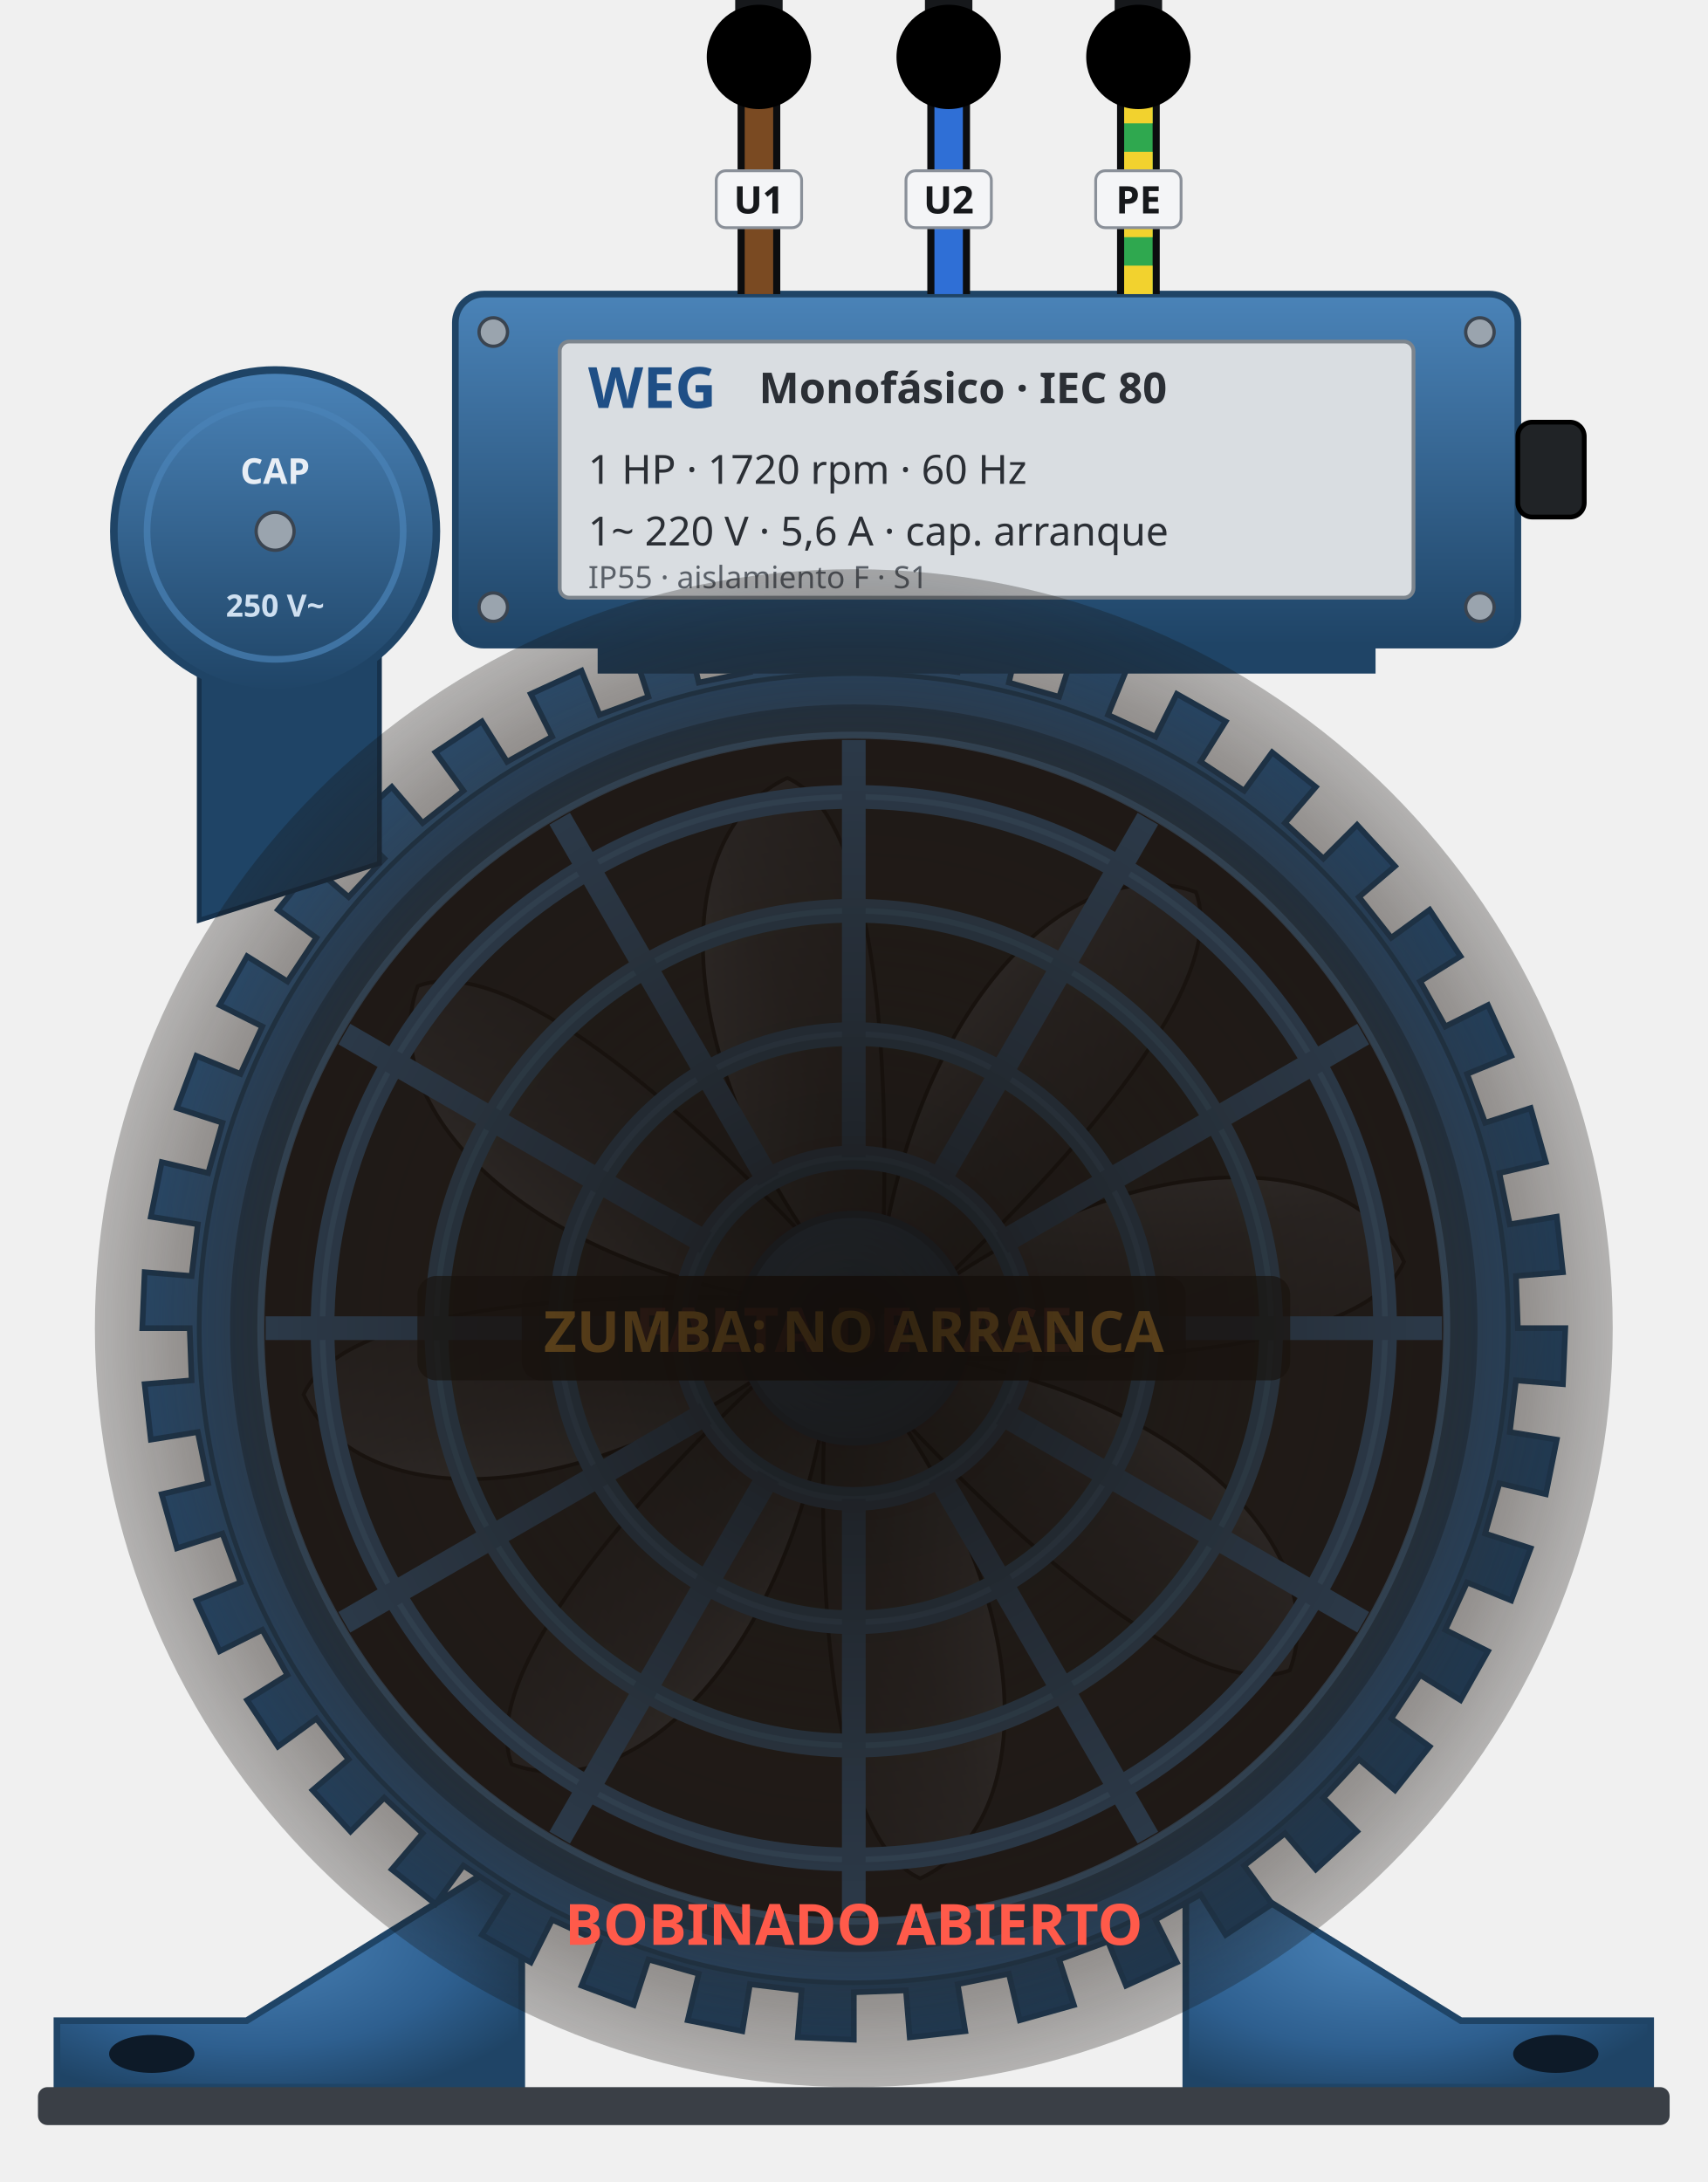
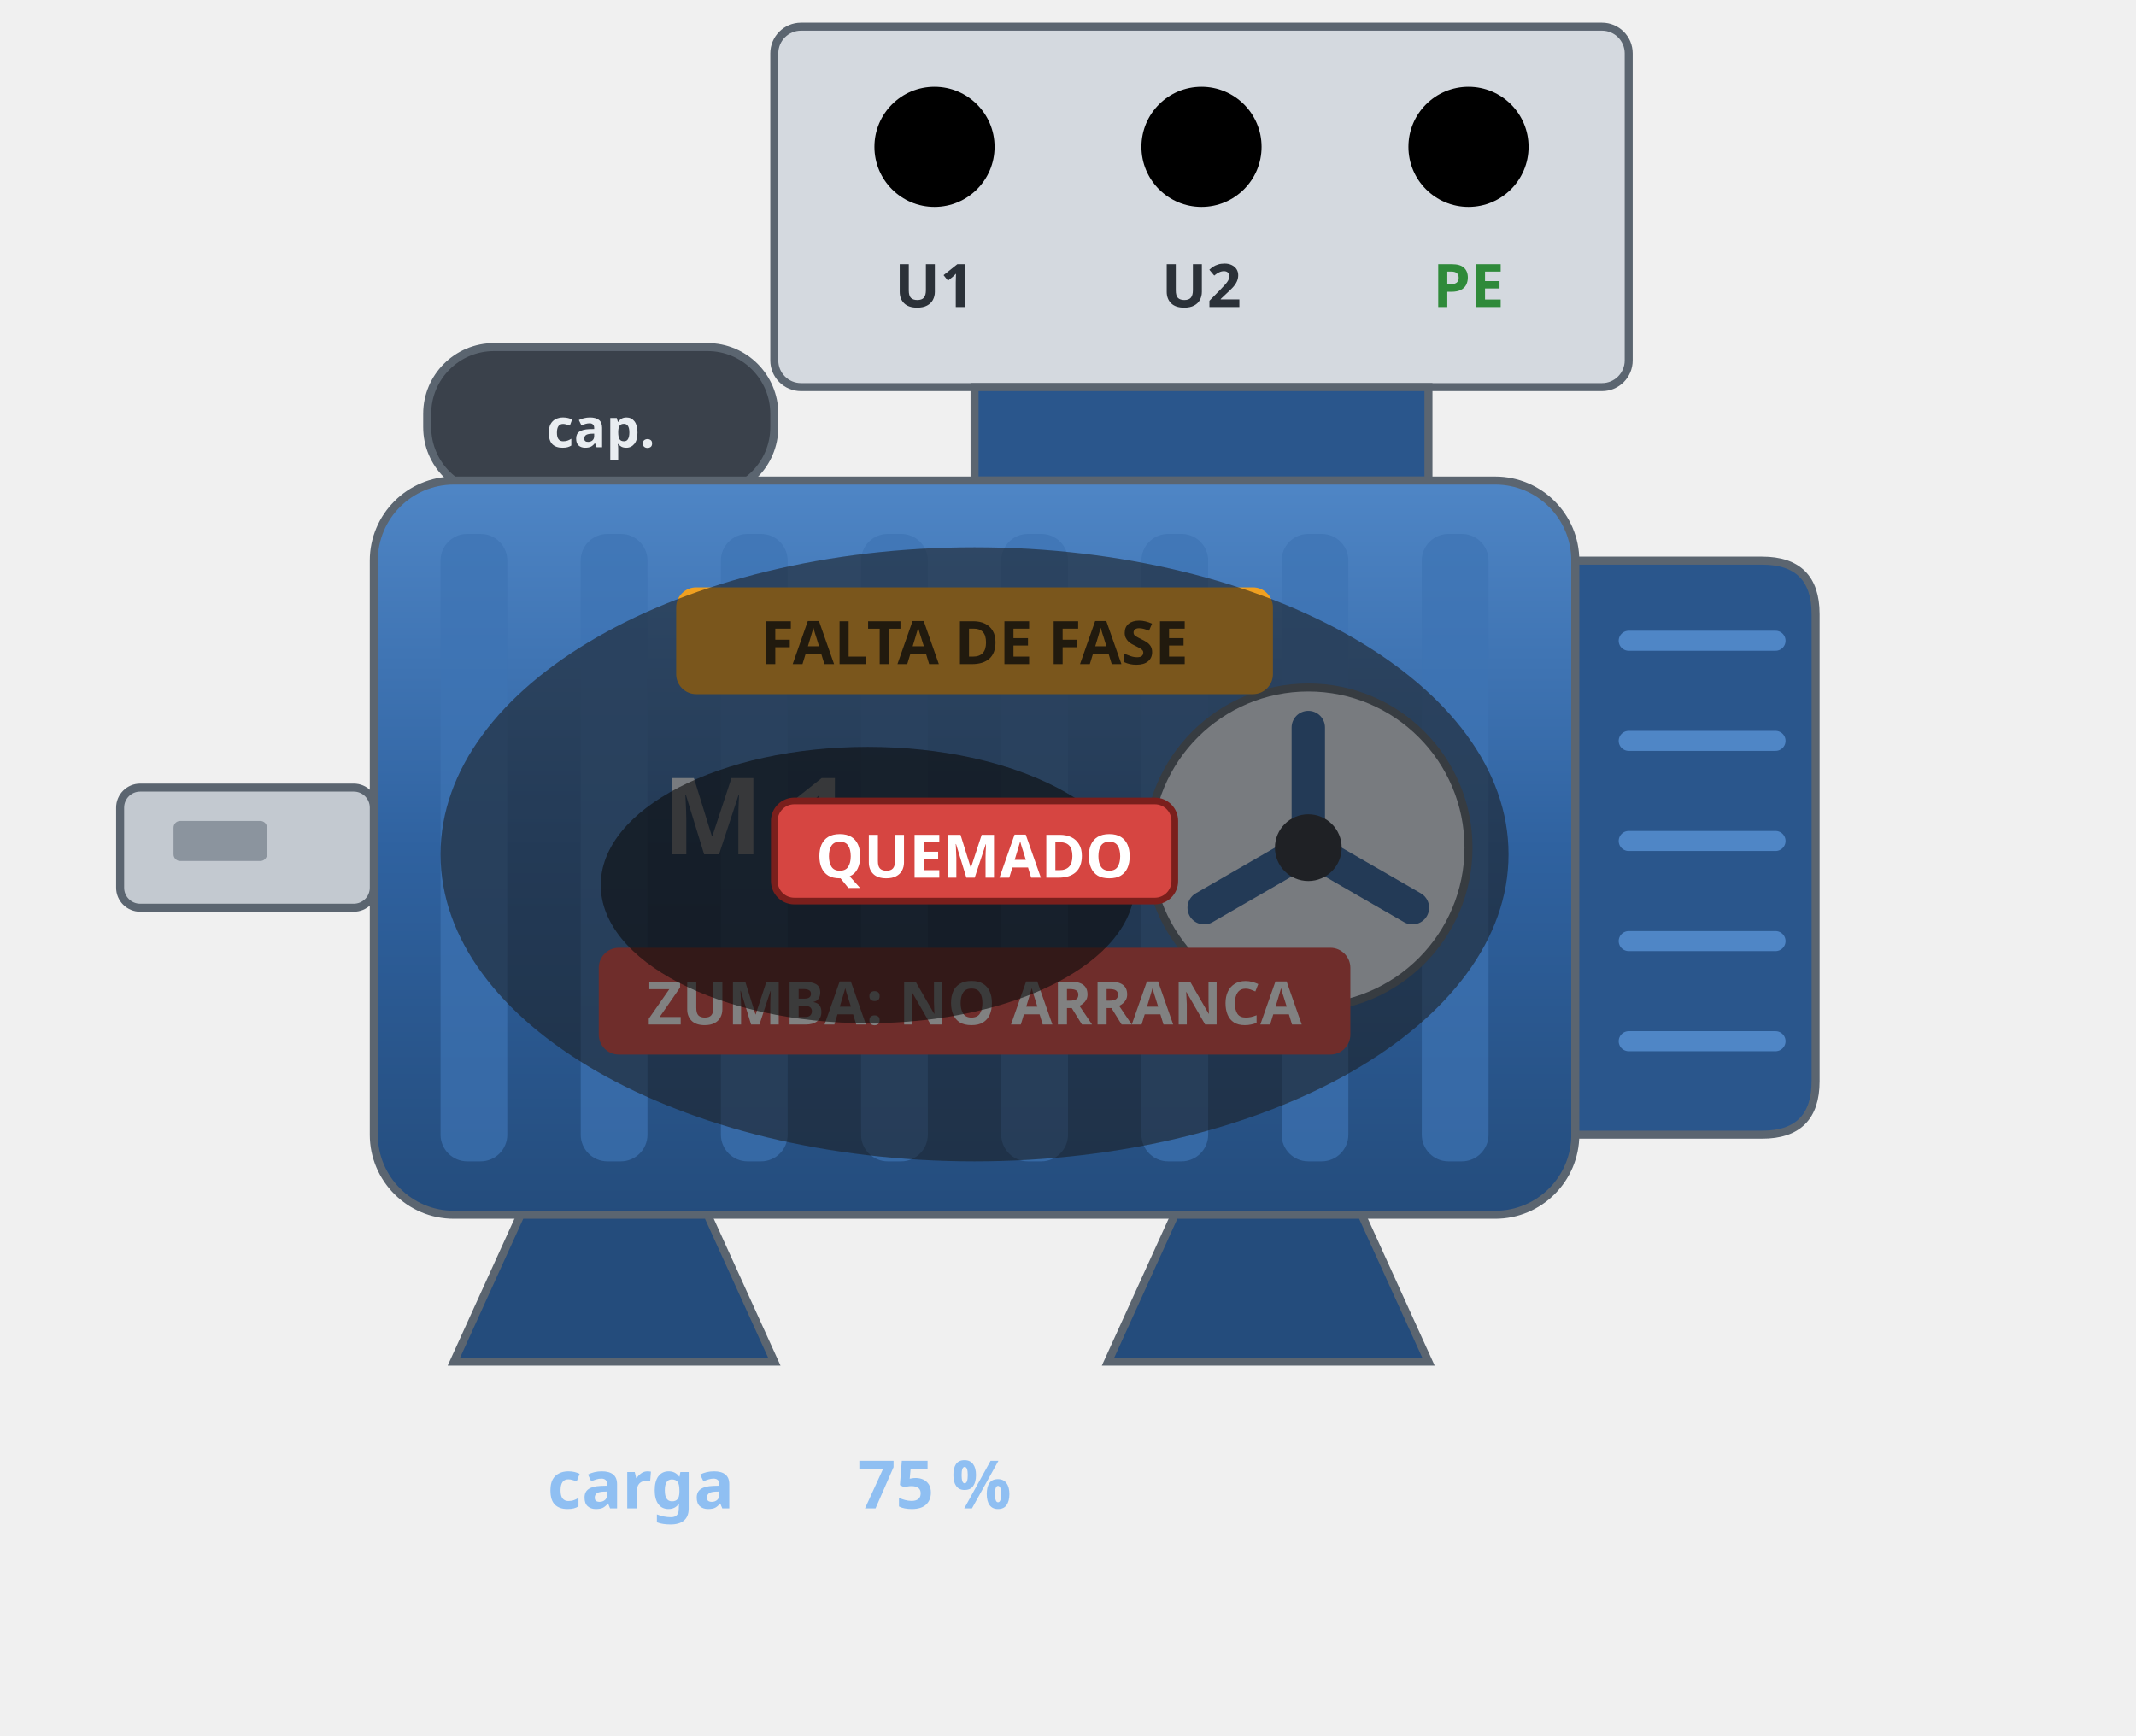
- <svg xmlns="http://www.w3.org/2000/svg" viewBox="0 0 360 460">
+ <svg xmlns="http://www.w3.org/2000/svg" viewBox="0 0 320 260" width="320" height="260" font-family="Segoe UI,Noto Sans,Arial,sans-serif">
  <defs>
-     <linearGradient id="motor-1ph-zmk" x1="0" y1="0" x2="1" y2="1">
-       <stop offset="0" stop-color="#6b6f72" />
-       <stop offset=".5" stop-color="#4a4d50" />
-       <stop offset="1" stop-color="#36383b" />
+     <linearGradient id="jwc-mot" x1="0" y1="0" x2="0" y2="1">
+       <stop offset="0" stop-color="#4f86c6" />
+       <stop offset=".5" stop-color="#2f62a0" />
+       <stop offset="1" stop-color="#244c7c" />
    </linearGradient>
-     <linearGradient id="motor-1ph-chr" x1="0" y1="0" x2="1" y2="1">
-       <stop offset="0" stop-color="#fdfdfd" />
-       <stop offset=".3" stop-color="#c9ced3" />
-       <stop offset=".55" stop-color="#7f8790" />
-       <stop offset=".75" stop-color="#eef0f2" />
-       <stop offset="1" stop-color="#8a9199" />
+     <linearGradient id="jwc-cyl" x1="0" y1="0" x2="0" y2="1">
+       <stop offset="0" stop-color="#f4f6f8" />
+       <stop offset=".5" stop-color="#dfe3e8" />
+       <stop offset="1" stop-color="#c3c9d0" />
    </linearGradient>
-     <linearGradient id="motor-1ph-brs" x1="0" y1="0" x2="1" y2="1">
-       <stop offset="0" stop-color="#e9cf95" />
-       <stop offset="1" stop-color="#9c7a3c" />
+     <linearGradient id="jwc-zone" x1="0" y1="0" x2="1" y2="0">
+       <stop offset="0" stop-color="#7cb342" stop-opacity=".55" />
+       <stop offset="1" stop-color="#7cb342" stop-opacity=".2" />
    </linearGradient>
-     <linearGradient id="motor-1ph-scr" x1="0" y1="0" x2="1" y2="1">
-       <stop offset="0" stop-color="#f4f6f8" />
-       <stop offset="1" stop-color="#a5acb4" />
-     </linearGradient>
-     <linearGradient id="motor-1ph-blk" x1="0" y1="0" x2="1" y2="0">
-       <stop offset="0" stop-color="#1c1e21" />
-       <stop offset=".35" stop-color="#3a3e44" />
-       <stop offset="1" stop-color="#202226" />
-     </linearGradient>
-     <radialGradient id="motor-1ph-off" cx=".45" cy=".4" r=".65">
-       <stop offset="0" stop-color="#000" stop-opacity=".35" />
-       <stop offset="1" stop-color="#000" stop-opacity=".62" />
-     </radialGradient>
-     <radialGradient id="motor-1ph-on" cx=".5" cy=".5" r=".5">
-       <stop offset="0" stop-color="#fff" stop-opacity=".95" />
-       <stop offset=".35" stop-color="#fff" stop-opacity=".45" />
-       <stop offset=".8" stop-color="#fff" stop-opacity="0" />
-       <stop offset="1" stop-color="#000" stop-opacity=".15" />
-     </radialGradient>
-     <radialGradient id="motor-1ph-burn" cx=".55" cy=".5" r=".6">
-       <stop offset="0" stop-color="#1a1410" stop-opacity=".9" />
-       <stop offset=".6" stop-color="#2b211a" stop-opacity=".75" />
-       <stop offset="1" stop-color="#000" stop-opacity=".8" />
-     </radialGradient>
-     <radialGradient id="motor-1ph-dome" cx=".4" cy=".35" r=".7">
-       <stop offset="0" stop-color="#fff" stop-opacity=".25" />
-       <stop offset=".6" stop-color="#fff" stop-opacity="0" />
-       <stop offset="1" stop-color="#000" stop-opacity=".35" />
-     </radialGradient>
-     <linearGradient id="motor-1ph-knob" x1="0" y1="0" x2="1" y2="1">
-       <stop offset="0" stop-color="#4a4f56" />
-       <stop offset=".5" stop-color="#25282c" />
-       <stop offset="1" stop-color="#121315" />
-     </linearGradient>
-     <radialGradient id="motor-1ph-body" cx=".42" cy=".38" r=".7">
-       <stop offset="0" stop-color="#4a83b8" />
-       <stop offset=".65" stop-color="#2e5f8f" />
-       <stop offset="1" stop-color="#1f4466" />
-     </radialGradient>
-     <linearGradient id="motor-1ph-box" x1="0" y1="0" x2="0" y2="1">
-       <stop offset="0" stop-color="#4a83b8" />
-       <stop offset="1" stop-color="#1f4466" />
-     </linearGradient>
-     <radialGradient id="motor-1ph-hole" cx=".5" cy=".5" r=".5">
-       <stop offset="0" stop-color="#2a2d31" />
-       <stop offset="1" stop-color="#0d0e10" />
-     </radialGradient>
-     <linearGradient id="motor-1ph-blade" x1="0" y1="0" x2="1" y2="1">
-       <stop offset="0" stop-color="#5a5f66" />
-       <stop offset=".5" stop-color="#2b2e33" />
-       <stop offset="1" stop-color="#16181b" />
-     </linearGradient>
-     <radialGradient id="motor-1ph-soot" cx=".5" cy=".5" r=".6">
-       <stop offset="0" stop-color="#140f0b" stop-opacity=".9" />
-       <stop offset=".65" stop-color="#2a2019" stop-opacity=".6" />
-       <stop offset="1" stop-color="#000" stop-opacity="0" />
-     </radialGradient>
-     <clipPath id="motor-1ph-fanclip">
-       <circle cx="180" cy="280" r="122" />
-     </clipPath>
+     <pattern id="jwc-hys" width="5" height="5" patternUnits="userSpaceOnUse" patternTransform="rotate(45)">
+       <rect width="5" height="5" fill="#f0a020" fill-opacity=".18" />
+       <line x1="0" y1="0" x2="0" y2="5" stroke="#f0a020" stroke-width="1.4" />
+     </pattern>
  </defs>
-   <path d="M110 390 L52 426 H12 V440 H110 Z" fill="url(#motor-1ph-body)" stroke="#1f4466" stroke-width="1.4" />
-   <ellipse cx="32" cy="433" rx="9" ry="4" fill="#0d1a28" />
-   <path d="M250 390 L308 426 H348 V440 H250 Z" fill="url(#motor-1ph-body)" stroke="#1f4466" stroke-width="1.4" />
-   <ellipse cx="328" cy="433" rx="9" ry="4" fill="#0d1a28" />
-   <rect x="8" y="440" width="344" height="8" rx="2" fill="#3a3f46" />
-   <polygon points="330.0,280.0 329.5,291.8 319.6,291.0 318.3,301.9 328.2,303.5 325.9,315.0 316.1,312.7 313.1,323.3 322.7,326.4 318.6,337.4 309.3,333.6 304.7,343.6 313.7,348.1 307.9,358.4 299.4,353.1 293.3,362.3 301.4,368.2 294.1,377.4 286.5,370.9 279.0,379.0 286.1,386.1 277.4,394.1 270.9,386.5 262.3,393.3 268.2,401.4 258.4,407.9 253.1,399.4 243.6,404.7 248.1,413.7 237.4,418.6 233.6,409.3 223.3,413.1 226.4,422.7 215.0,425.9 212.7,416.1 201.9,418.3 203.5,428.2 191.8,429.5 191.0,419.6 180.0,420.0 180.0,430.0 168.2,429.5 169.0,419.6 158.1,418.3 156.5,428.2 145.0,425.9 147.3,416.1 136.7,413.1 133.6,422.7 122.6,418.6 126.4,409.3 116.4,404.7 111.9,413.7 101.6,407.9 106.9,399.4 97.7,393.3 91.8,401.4 82.6,394.1 89.1,386.5 81.0,379.0 73.9,386.1 65.9,377.4 73.5,370.9 66.7,362.3 58.6,368.2 52.1,358.4 60.6,353.1 55.3,343.6 46.3,348.1 41.4,337.4 50.7,333.6 46.9,323.3 37.3,326.4 34.1,315.0 43.9,312.7 41.7,301.9 31.8,303.5 30.5,291.8 40.4,291.0 40.0,280.0 30.0,280.0 30.5,268.2 40.4,269.0 41.7,258.1 31.8,256.5 34.1,245.0 43.9,247.3 46.9,236.7 37.3,233.6 41.4,222.6 50.7,226.4 55.3,216.4 46.3,211.9 52.1,201.6 60.6,206.9 66.7,197.7 58.6,191.8 65.9,182.6 73.5,189.1 81.0,181.0 73.9,173.9 82.6,165.9 89.1,173.5 97.7,166.7 91.8,158.6 101.6,152.1 106.9,160.6 116.4,155.3 111.9,146.3 122.6,141.4 126.4,150.7 136.7,146.9 133.6,137.3 145.0,134.1 147.3,143.9 158.1,141.7 156.5,131.8 168.2,130.5 169.0,140.4 180.0,140.0 180.0,130.0 191.8,130.5 191.0,140.4 201.9,141.7 203.5,131.8 215.0,134.1 212.7,143.9 223.3,146.9 226.4,137.3 237.4,141.4 233.6,150.7 243.6,155.3 248.1,146.3 258.4,152.1 253.1,160.6 262.3,166.7 268.2,158.6 277.4,165.9 270.9,173.5 279.0,181.0 286.1,173.9 294.1,182.6 286.5,189.1 293.3,197.7 301.4,191.8 307.9,201.6 299.4,206.9 304.7,216.4 313.7,211.9 318.6,222.6 309.3,226.4 313.1,236.7 322.7,233.6 325.9,245.0 316.1,247.3 318.3,258.1 328.2,256.5 329.5,268.2 319.6,269.0 320.0,280.0" fill="url(#motor-1ph-body)" stroke="#1f4466" stroke-width="1.2" />
-   <circle cx="180" cy="280" r="138" fill="#2e5f8f" stroke="#1f4466" stroke-width="1" />
-   <circle cx="180" cy="280" r="128" fill="url(#motor-1ph-hole)" />
-   <g clip-path="url(#motor-1ph-fanclip)">
-     <g data-spin="out.speed:180:280:3">
-       <path transform="rotate(0.0 180 280)" d="M194 274 C240 240 285 242 296 266 C288 284 240 288 194 286 Z" fill="url(#motor-1ph-blade)" stroke="#000" stroke-width=".8" />
-       <path transform="rotate(45.0 180 280)" d="M194 274 C240 240 285 242 296 266 C288 284 240 288 194 286 Z" fill="url(#motor-1ph-blade)" stroke="#000" stroke-width=".8" />
-       <path transform="rotate(90.0 180 280)" d="M194 274 C240 240 285 242 296 266 C288 284 240 288 194 286 Z" fill="url(#motor-1ph-blade)" stroke="#000" stroke-width=".8" />
-       <path transform="rotate(135.0 180 280)" d="M194 274 C240 240 285 242 296 266 C288 284 240 288 194 286 Z" fill="url(#motor-1ph-blade)" stroke="#000" stroke-width=".8" />
-       <path transform="rotate(180.0 180 280)" d="M194 274 C240 240 285 242 296 266 C288 284 240 288 194 286 Z" fill="url(#motor-1ph-blade)" stroke="#000" stroke-width=".8" />
-       <path transform="rotate(225.0 180 280)" d="M194 274 C240 240 285 242 296 266 C288 284 240 288 194 286 Z" fill="url(#motor-1ph-blade)" stroke="#000" stroke-width=".8" />
-       <path transform="rotate(270.0 180 280)" d="M194 274 C240 240 285 242 296 266 C288 284 240 288 194 286 Z" fill="url(#motor-1ph-blade)" stroke="#000" stroke-width=".8" />
-       <path transform="rotate(315.0 180 280)" d="M194 274 C240 240 285 242 296 266 C288 284 240 288 194 286 Z" fill="url(#motor-1ph-blade)" stroke="#000" stroke-width=".8" />
-       <circle cx="180" cy="280" r="20" fill="#3a3f46" stroke="#000" stroke-width="1" />
-       <circle cx="189" cy="276" r="3" fill="#8f969d" />
-     </g>
+   <rect x="116" y="4" width="128" height="54" rx="4" fill="#d4d9df" stroke="#5b6570" stroke-width="1.2" />
+   <circle cx="140" cy="22" r="8" fill="#f4f6f8" stroke="#5b6570" stroke-width="1.2" />
+   <circle cx="140" cy="22" r="5.8" fill="none" stroke="#c9cfd6" stroke-width="1" />
+   <path d="M136.0 22h8 M140 18.0v8" fill="none" stroke="#39414b" stroke-width="1.8" stroke-linecap="round" />
+   <circle class="jw-term" data-term="U1" cx="140" cy="22" r="9" />
+   <text x="140" y="46" font-size="9" font-weight="700" fill="#2b3138" text-anchor="middle">U1</text>
+   <circle cx="180" cy="22" r="8" fill="#f4f6f8" stroke="#5b6570" stroke-width="1.2" />
+   <circle cx="180" cy="22" r="5.8" fill="none" stroke="#c9cfd6" stroke-width="1" />
+   <path d="M176.0 22h8 M180 18.0v8" fill="none" stroke="#39414b" stroke-width="1.8" stroke-linecap="round" />
+   <circle class="jw-term" data-term="U2" cx="180" cy="22" r="9" />
+   <text x="180" y="46" font-size="9" font-weight="700" fill="#2b3138" text-anchor="middle">U2</text>
+   <circle cx="220" cy="22" r="8" fill="#f4f6f8" stroke="#5b6570" stroke-width="1.2" />
+   <circle cx="220" cy="22" r="5.8" fill="none" stroke="#c9cfd6" stroke-width="1" />
+   <path d="M216.0 22h8 M220 18.0v8" fill="none" stroke="#39414b" stroke-width="1.8" stroke-linecap="round" />
+   <circle class="jw-term" data-term="PE" cx="220" cy="22" r="9" />
+   <text x="220" y="46" font-size="9" font-weight="700" fill="#2f8a3a" text-anchor="middle">PE</text>
+   <rect x="146.0" y="58" width="68" height="14" fill="#2a568c" stroke="#5b6570" stroke-width="1.2" />
+   <rect x="64" y="52" width="52" height="22" rx="10" fill="#3a414b" stroke="#5b6570" stroke-width="1.2" />
+   <text x="90" y="67" font-size="8" font-weight="700" fill="#e9edf1" text-anchor="middle">cap.</text>
+   <rect x="56" y="72" width="180" height="110" rx="12" fill="url(#jwc-mot)" stroke="#5b6570" stroke-width="1.2" />
+   <rect x="66" y="80" width="10" height="94" rx="4" fill="#3d73b3" stroke="none" stroke-width="0" opacity=".7" />
+   <rect x="87" y="80" width="10" height="94" rx="4" fill="#3d73b3" stroke="none" stroke-width="0" opacity=".7" />
+   <rect x="108" y="80" width="10" height="94" rx="4" fill="#3d73b3" stroke="none" stroke-width="0" opacity=".7" />
+   <rect x="129" y="80" width="10" height="94" rx="4" fill="#3d73b3" stroke="none" stroke-width="0" opacity=".7" />
+   <rect x="150" y="80" width="10" height="94" rx="4" fill="#3d73b3" stroke="none" stroke-width="0" opacity=".7" />
+   <rect x="171" y="80" width="10" height="94" rx="4" fill="#3d73b3" stroke="none" stroke-width="0" opacity=".7" />
+   <rect x="192" y="80" width="10" height="94" rx="4" fill="#3d73b3" stroke="none" stroke-width="0" opacity=".7" />
+   <rect x="213" y="80" width="10" height="94" rx="4" fill="#3d73b3" stroke="none" stroke-width="0" opacity=".7" />
+   <path d="M236 84 h28 q8 0 8 8 v70 q0 8 -8 8 h-28z" fill="#2a568c" stroke="#5b6570" stroke-width="1.2" />
+   <path d="M244 96 h22" fill="none" stroke="#4f86c6" stroke-width="3" stroke-linecap="round" />
+   <path d="M244 111 h22" fill="none" stroke="#4f86c6" stroke-width="3" stroke-linecap="round" />
+   <path d="M244 126 h22" fill="none" stroke="#4f86c6" stroke-width="3" stroke-linecap="round" />
+   <path d="M244 141 h22" fill="none" stroke="#4f86c6" stroke-width="3" stroke-linecap="round" />
+   <path d="M244 156 h22" fill="none" stroke="#4f86c6" stroke-width="3" stroke-linecap="round" />
+   <rect x="18" y="118" width="38" height="18" rx="3" fill="#c3c9d0" stroke="#5b6570" stroke-width="1.2" />
+   <rect x="26" y="123" width="14" height="6" rx="1" fill="#8b949e" stroke="none" stroke-width="0" />
+   <path d="M78 182 l-10 22 h48 l-10 -22z M176 182 l-10 22 h48 l-10 -22z" fill="#244c7c" stroke="#5b6570" stroke-width="1.2" />
+   <circle cx="196" cy="127" r="24" fill="#eaf1fb" stroke="#5b6570" stroke-width="1.2" />
+   <g data-spin="out.speed:196:127:3">
+     <path d="M196 127 L196.0 109.0" fill="none" stroke="#2f62a0" stroke-width="5" stroke-linecap="round" />
+     <path d="M196 127 L211.6 136.0" fill="none" stroke="#2f62a0" stroke-width="5" stroke-linecap="round" />
+     <path d="M196 127 L180.4 136.0" fill="none" stroke="#2f62a0" stroke-width="5" stroke-linecap="round" />
+     <circle cx="196" cy="127" r="5" fill="#262b33" stroke="none" stroke-width="0" />
  </g>
-   <circle cx="180" cy="280" r="36" fill="none" stroke="#2e5f8f" stroke-width="5" />
-   <circle cx="180" cy="280" r="36" fill="none" stroke="#4a83b8" stroke-width="1.2" opacity=".6" />
-   <circle cx="180" cy="280" r="62" fill="none" stroke="#2e5f8f" stroke-width="5" />
-   <circle cx="180" cy="280" r="62" fill="none" stroke="#4a83b8" stroke-width="1.2" opacity=".6" />
-   <circle cx="180" cy="280" r="88" fill="none" stroke="#2e5f8f" stroke-width="5" />
-   <circle cx="180" cy="280" r="88" fill="none" stroke="#4a83b8" stroke-width="1.2" opacity=".6" />
-   <circle cx="180" cy="280" r="112" fill="none" stroke="#2e5f8f" stroke-width="5" />
-   <circle cx="180" cy="280" r="112" fill="none" stroke="#4a83b8" stroke-width="1.2" opacity=".6" />
-   <line x1="216.0" y1="280.0" x2="304.0" y2="280.0" stroke="#2e5f8f" stroke-width="5" />
-   <line x1="211.2" y1="298.0" x2="287.4" y2="342.0" stroke="#2e5f8f" stroke-width="5" />
-   <line x1="198.0" y1="311.2" x2="242.0" y2="387.4" stroke="#2e5f8f" stroke-width="5" />
-   <line x1="180.0" y1="316.0" x2="180.0" y2="404.0" stroke="#2e5f8f" stroke-width="5" />
-   <line x1="162.0" y1="311.2" x2="118.0" y2="387.4" stroke="#2e5f8f" stroke-width="5" />
-   <line x1="148.8" y1="298.0" x2="72.6" y2="342.0" stroke="#2e5f8f" stroke-width="5" />
-   <line x1="144.0" y1="280.0" x2="56.0" y2="280.0" stroke="#2e5f8f" stroke-width="5" />
-   <line x1="148.8" y1="262.0" x2="72.6" y2="218.0" stroke="#2e5f8f" stroke-width="5" />
-   <line x1="162.0" y1="248.8" x2="118.0" y2="172.6" stroke="#2e5f8f" stroke-width="5" />
-   <line x1="180.0" y1="244.0" x2="180.0" y2="156.0" stroke="#2e5f8f" stroke-width="5" />
-   <line x1="198.0" y1="248.8" x2="242.0" y2="172.6" stroke="#2e5f8f" stroke-width="5" />
-   <line x1="211.2" y1="262.0" x2="287.4" y2="218.0" stroke="#2e5f8f" stroke-width="5" />
-   <circle cx="180" cy="280" r="128" fill="none" stroke="#1f4466" stroke-width="7" />
-   <circle cx="180" cy="280" r="125" fill="none" stroke="#4a83b8" stroke-width="1.5" opacity=".7" />
-   <circle cx="180" cy="280" r="24" fill="url(#motor-1ph-body)" stroke="#1f4466" stroke-width="1.5" />
-   <text x="180" y="284" text-anchor="middle" font-family="sans-serif" font-size="11" font-weight="900" fill="#e8eef5">WEG</text>
-   <rect x="126" y="132" width="164" height="10" fill="#1f4466" />
-   <rect x="96" y="62" width="224" height="74" rx="6" fill="url(#motor-1ph-box)" stroke="#1f4466" stroke-width="1.4" />
-   <circle cx="104" cy="70" r="3" fill="#9aa4ae" stroke="#3a4450" stroke-width=".7" />
-   <circle cx="104" cy="128" r="3" fill="#9aa4ae" stroke="#3a4450" stroke-width=".7" />
-   <circle cx="312" cy="70" r="3" fill="#9aa4ae" stroke="#3a4450" stroke-width=".7" />
-   <circle cx="312" cy="128" r="3" fill="#9aa4ae" stroke="#3a4450" stroke-width=".7" />
-   <rect x="320" y="89.0" width="14" height="20" rx="3" fill="#202326" stroke="#000" />
-   <rect x="118" y="72" width="180" height="54" rx="2" fill="#d9dde1" stroke="#7d858d" stroke-width=".8" />
-   <text x="124" y="86" font-family="sans-serif" font-size="12" font-weight="900" fill="#1f4f86">WEG</text>
-   <text x="160" y="85" font-family="sans-serif" font-size="9" font-weight="700" fill="#2b2f35">Monofásico · IEC 80</text>
-   <text x="124" y="102" font-family="sans-serif" font-size="8.5" fill="#2b2f35">1 HP · 1720 rpm · 60 Hz</text>
-   <text x="124" y="115" font-family="sans-serif" font-size="8.5" fill="#2b2f35">1~ 220 V · 5,6 A · cap. arranque</text>
-   <text x="124" y="124" font-family="sans-serif" font-size="6.5" fill="#5a6068">IP55 · aislamiento F · S1</text>
-   <path d="M42 132 V194 L80 182 V132 Z" fill="#1f4466" stroke="#16324d" stroke-width="1" />
-   <circle cx="58" cy="112" r="34" fill="url(#motor-1ph-box)" stroke="#1f4466" stroke-width="1.6" />
-   <circle cx="58" cy="112" r="27" fill="none" stroke="#4a83b8" stroke-width="1.4" opacity=".7" />
-   <circle cx="58" cy="112" r="4" fill="#9aa4ae" stroke="#3a4450" stroke-width=".7" />
-   <text x="58" y="102" text-anchor="middle" font-family="sans-serif" font-size="7.5" font-weight="900" fill="#e8eef5">CAP</text>
-   <text x="58" y="130" text-anchor="middle" font-family="sans-serif" font-size="6.5" font-weight="700" fill="#cfe0f1">250 V~</text>
-   <path d="M160.0 62 V14" stroke="#0c0d0f" stroke-width="9" />
-   <path d="M160.0 62 V14" stroke="#7a4a22" stroke-width="6" />
-   <rect x="151.0" y="36" width="18" height="12" rx="2" fill="#f4f5f7" stroke="#8a9099" stroke-width=".6" />
-   <text x="160.0" y="45" text-anchor="middle" font-family="sans-serif" font-size="8" font-weight="800" fill="#16181b">U1</text>
-   <rect x="156.0" y="6" width="8" height="12" rx="1.5" fill="#c9ced5" stroke="#16181b" stroke-width=".8" />
-   <rect x="155.0" y="0" width="10" height="4" fill="#16181b" />
-   <circle class="jw-term" data-term="U1" cx="160.0" cy="12" r="11" />
-   <path d="M200.0 62 V14" stroke="#0c0d0f" stroke-width="9" />
-   <path d="M200.0 62 V14" stroke="#2f6fd6" stroke-width="6" />
-   <rect x="191.0" y="36" width="18" height="12" rx="2" fill="#f4f5f7" stroke="#8a9099" stroke-width=".6" />
-   <text x="200.0" y="45" text-anchor="middle" font-family="sans-serif" font-size="8" font-weight="800" fill="#16181b">U2</text>
-   <rect x="196.0" y="6" width="8" height="12" rx="1.5" fill="#c9ced5" stroke="#16181b" stroke-width=".8" />
-   <rect x="195.0" y="0" width="10" height="4" fill="#16181b" />
-   <circle class="jw-term" data-term="U2" cx="200.0" cy="12" r="11" />
-   <path d="M240.0 62 V14" stroke="#0c0d0f" stroke-width="9" />
-   <path d="M240.0 62 V14" stroke="#2fa84f" stroke-width="6" />
-   <path d="M240.0 62 V14" stroke="#f2d22e" stroke-width="6" stroke-dasharray="6 6" />
-   <rect x="231.0" y="36" width="18" height="12" rx="2" fill="#f4f5f7" stroke="#8a9099" stroke-width=".6" />
-   <text x="240.0" y="45" text-anchor="middle" font-family="sans-serif" font-size="8" font-weight="800" fill="#16181b">PE</text>
-   <rect x="236.0" y="6" width="8" height="12" rx="1.5" fill="#c9ced5" stroke="#16181b" stroke-width=".8" />
-   <rect x="235.0" y="0" width="10" height="4" fill="#16181b" />
-   <circle class="jw-term" data-term="PE" cx="240.0" cy="12" r="11" />
+   <text x="118" y="128" font-size="16" font-weight="800" fill="#eaf1fb" text-anchor="middle">M 1~</text>
+   <text x="146" y="246" font-size="11" font-weight="800" fill="#5aa9ff" text-anchor="middle" data-text="out.rpm:d0:rpm" />
+   <g data-show="out.bloqueado">
+     <rect x="89.7" y="142" width="112.6" height="16" rx="3" fill="#d64541" stroke="none" stroke-width="0" />
+     <text x="146" y="153.5" font-size="9" font-weight="800" fill="#fff" text-anchor="middle">ZUMBA: NO ARRANCA</text>
+   </g>
+   <text x="140" y="226" font-size="10" font-weight="700" fill="#8fbff2" text-anchor="middle" data-text="param.carga:d0:%">75 %</text>
+   <text x="110" y="226" font-size="10" font-weight="600" fill="#8fbff2" text-anchor="end">carga</text>
  <g data-show="out.faltaFase">
-     <rect x="110" y="269" width="140" height="22" rx="4" fill="#000" opacity=".7" />
-     <text x="180" y="285" text-anchor="middle" font-family="sans-serif" font-size="13" font-weight="900" fill="#ff5a4a">FALTA DE FASE</text>
-   </g>
-   <g data-show="out.bloqueado">
-     <rect x="88" y="269" width="184" height="22" rx="4" fill="#000" opacity=".7" />
-     <text x="180" y="285" text-anchor="middle" font-family="sans-serif" font-size="12" font-weight="900" fill="#ffb02e">ZUMBA: NO ARRANCA</text>
+     <rect x="101.3" y="88" width="89.4" height="16" rx="3" fill="#f0a020" stroke="none" stroke-width="0" />
+     <text x="146" y="99.5" font-size="9" font-weight="800" fill="#2b1a00" text-anchor="middle">FALTA DE FASE</text>
  </g>
  <g data-show="damaged">
-     <circle cx="180" cy="280" r="160" fill="url(#motor-1ph-soot)" />
-     <text x="180" y="410" text-anchor="middle" font-family="sans-serif" font-size="12" font-weight="900" fill="#ff5a4a">BOBINADO ABIERTO</text>
+     <ellipse cx="146" cy="128" rx="80" ry="46" fill="#1a1a1a" opacity=".55" />
+     <ellipse cx="130.0" cy="132.6" rx="40.0" ry="20.7" fill="#0b0b0b" opacity=".6" />
+     <rect x="116" y="120" width="60" height="15" rx="3" fill="#d64541" stroke="#7a1f1c" stroke-width="1" />
+     <text x="146" y="131.5" font-size="9" font-weight="800" fill="#fff" text-anchor="middle">QUEMADO</text>
  </g>
</svg>
